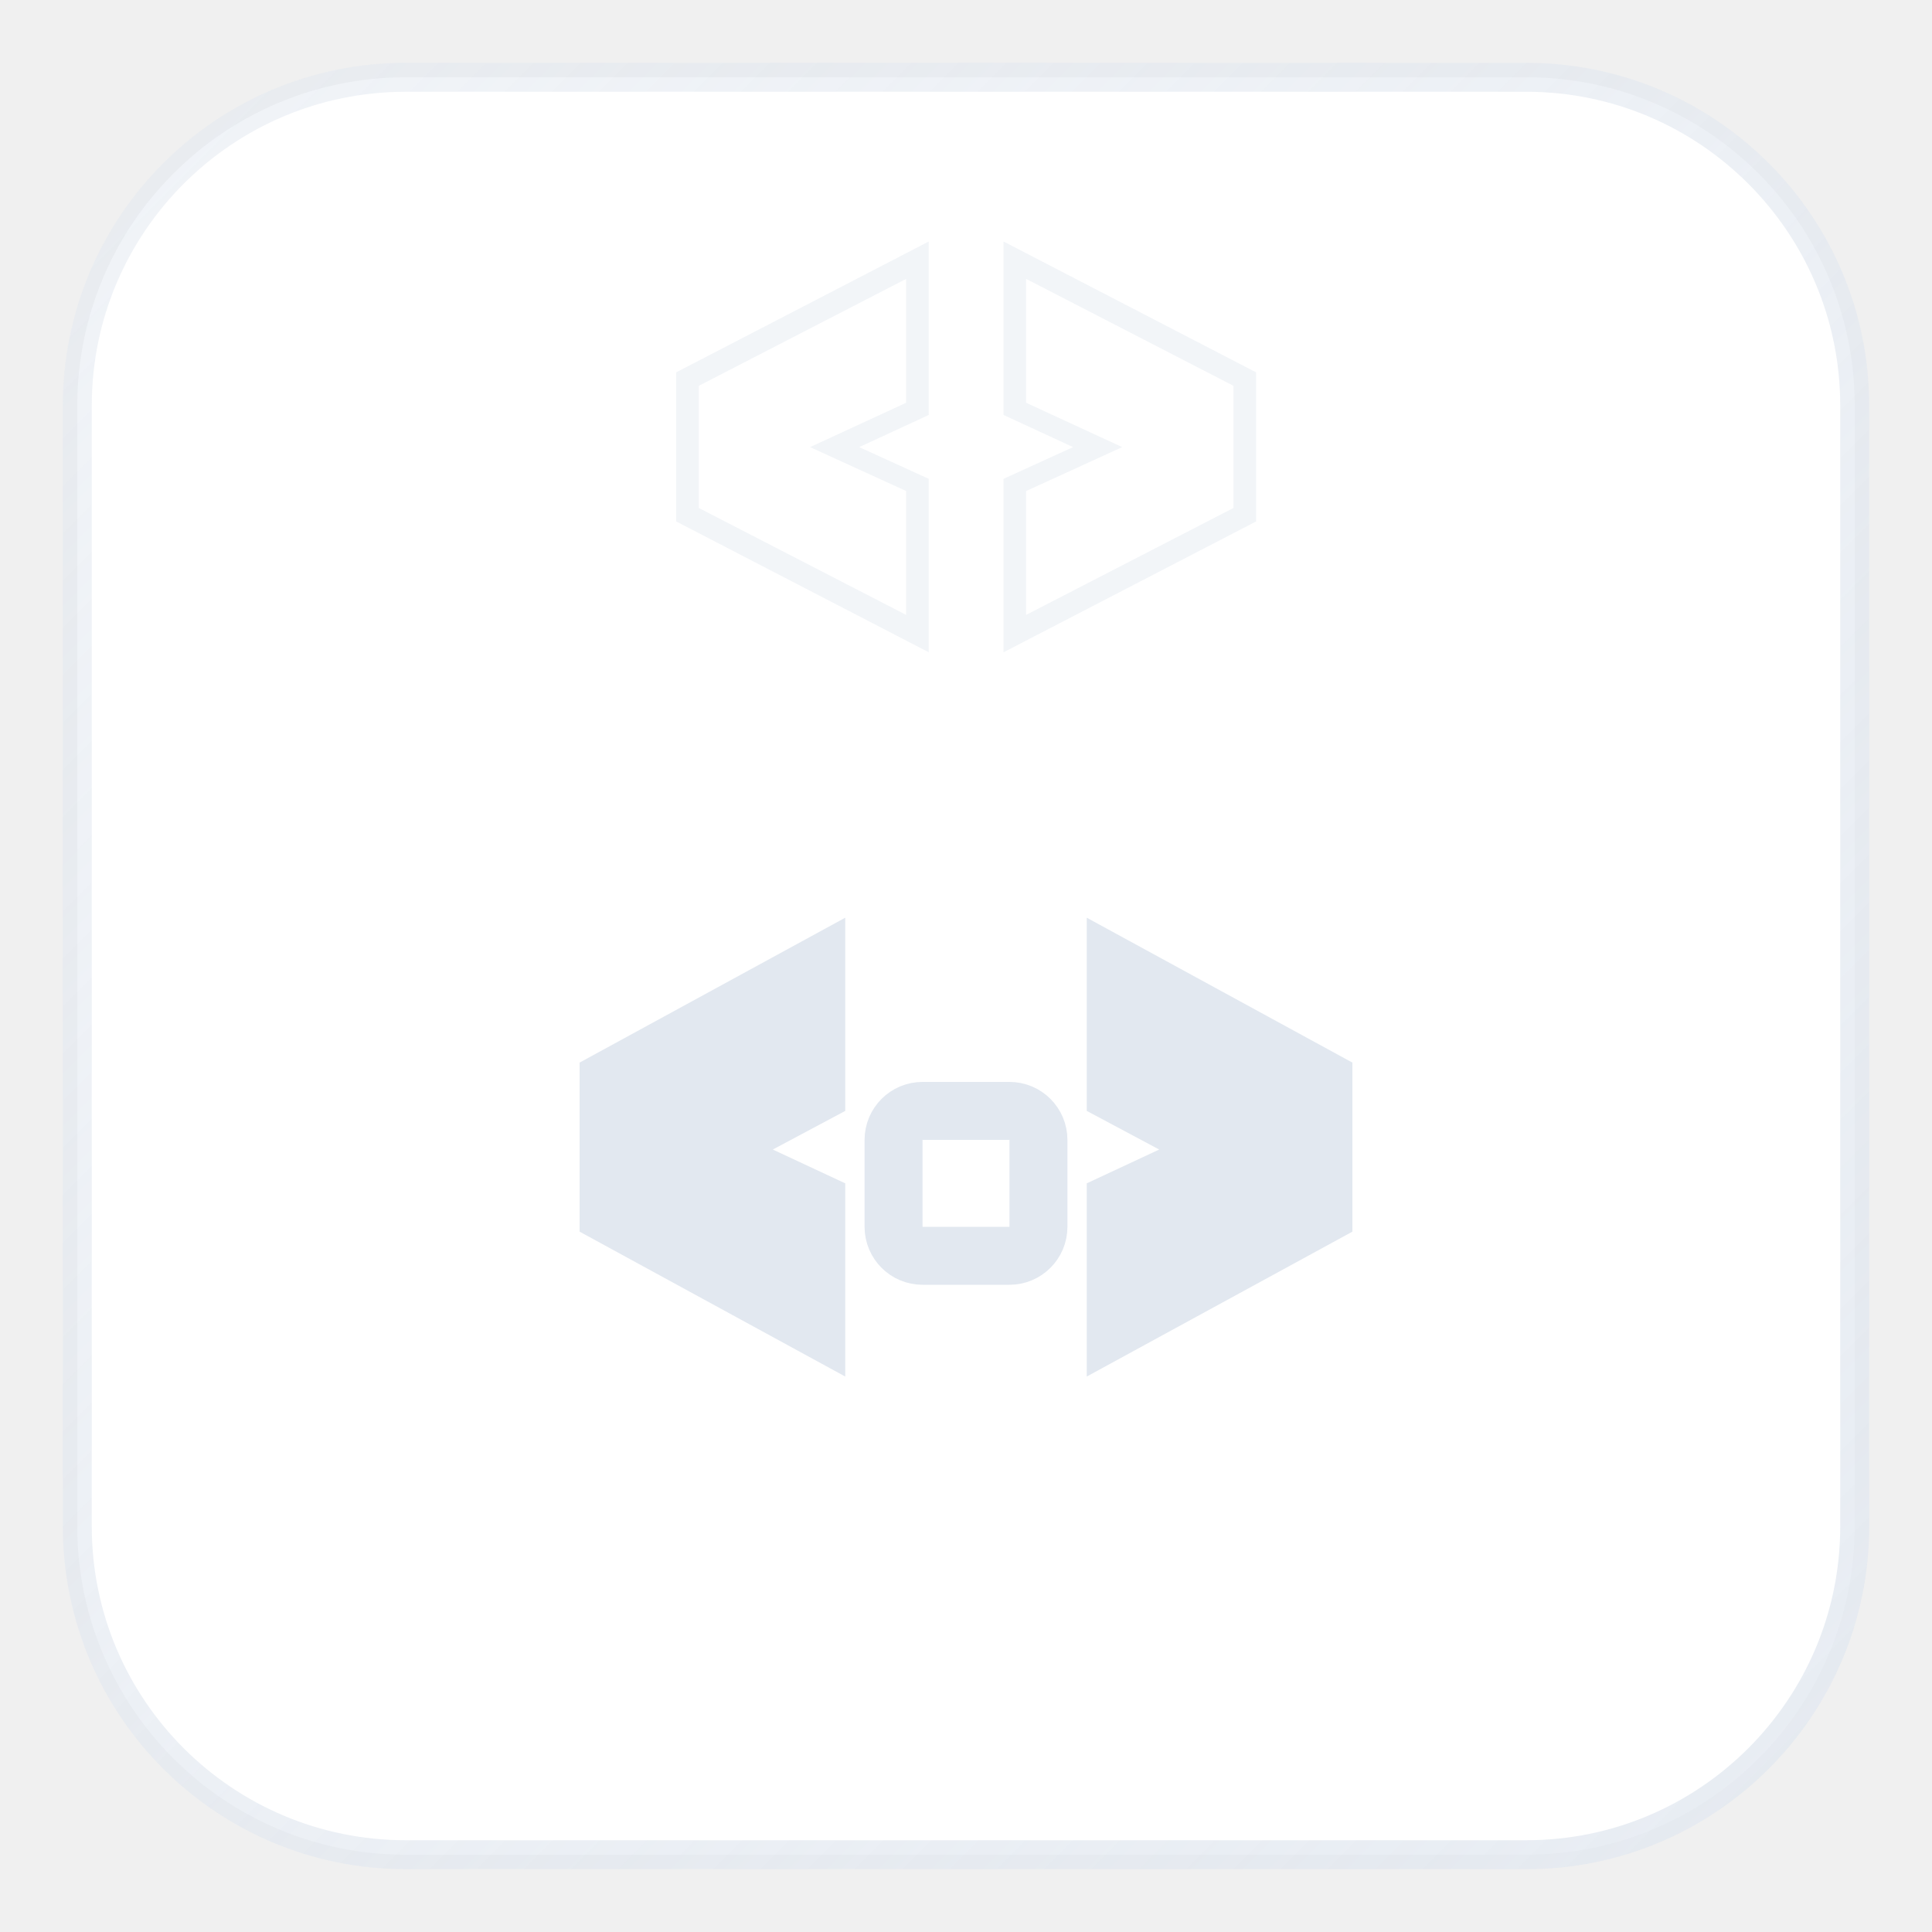
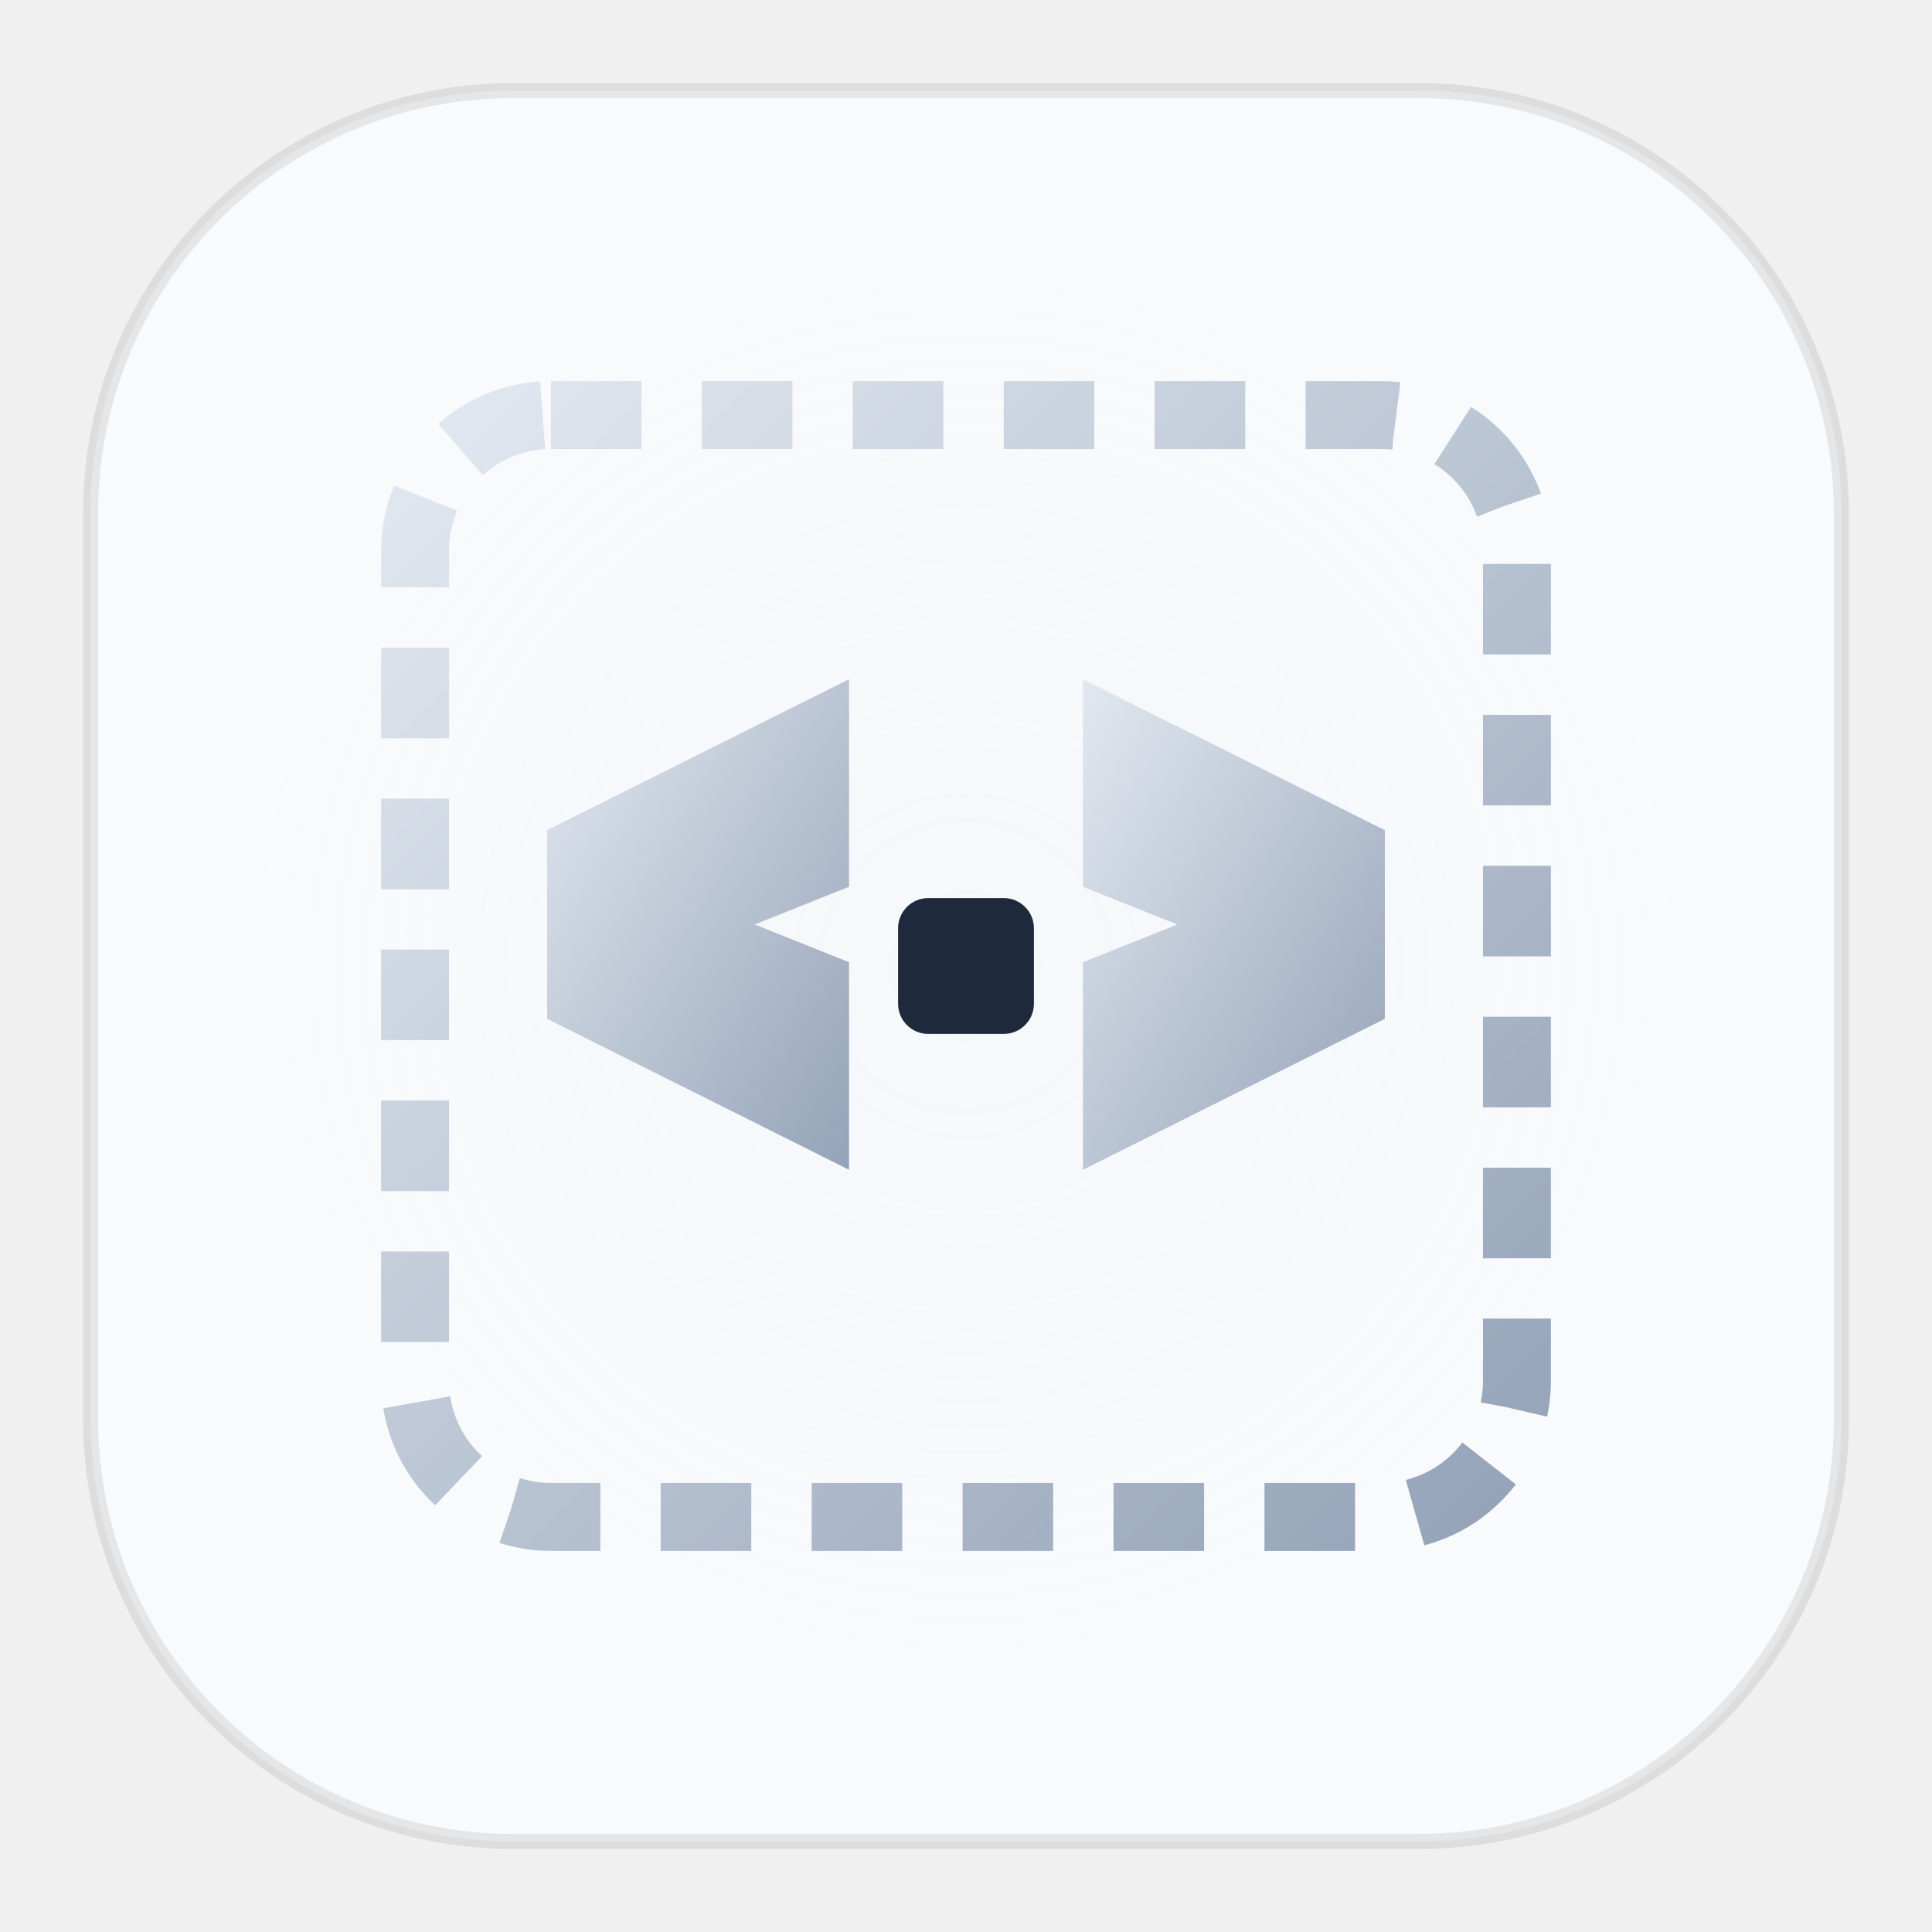
- <svg xmlns="http://www.w3.org/2000/svg" viewBox="0 0 400 400" width="100%" height="100%">
+ <svg xmlns="http://www.w3.org/2000/svg" viewBox="0 0 512 512" width="512" height="512">
  <defs>
-     <linearGradient id="border_light_caui" x1="0%" y1="0%" x2="100%" y2="100%">
-       <stop offset="0%" stop-color="#E2E8F0" stop-opacity="0.5" />
-       <stop offset="100%" stop-color="#E2E8F0" stop-opacity="0.8" />
+     <linearGradient id="symbolGrad" x1="0%" y1="0%" x2="100%" y2="100%">
+       <stop offset="0%" stop-color="#E2E8F0" />
+       <stop offset="100%" stop-color="#94A3B8" />
    </linearGradient>
+     <radialGradient id="glow" cx="50%" cy="50%" r="50%">
+       <stop offset="0%" stop-color="#E2E8F0" stop-opacity="0.12" />
+       <stop offset="100%" stop-color="#E2E8F0" stop-opacity="0" />
+     </radialGradient>
  </defs>
-   <rect x="16" y="16" width="368" height="368" rx="68" fill="#FFFFFF" stroke="url(#border_light_caui)" stroke-width="6" />
-   <g opacity="0.45" transform="translate(140, 50) scale(0.09)">
-     <path fill-rule="evenodd" clip-rule="evenodd" d="M581 0L0 301V644L581 945V546L421 473L581 399V0ZM529 86L52 332V613L529 859V574L308 473L529 371V86Z" fill="#E2E8F0" />
-     <path fill-rule="evenodd" clip-rule="evenodd" d="M753 0L1334 301V644L753 945V546L913 473L753 399V0ZM805 86L1282 332V613L805 859V574L1026 473L805 371V86Z" fill="#E2E8F0" />
-   </g>
-   <g>
-     <path fill-rule="evenodd" clip-rule="evenodd" d="M175 190 L120 220 V255 L175 285 V245 L160 238 L175 230 V190 Z" fill="#E2E8F0" />
-     <path fill-rule="evenodd" clip-rule="evenodd" d="M225 190 L280 220 V255 L225 285 V245 L240 238 L225 230 V190 Z" fill="#E2E8F0" />
-     <rect x="185" y="230" width="30" height="30" rx="6" fill="none" stroke="#E2E8F0" stroke-width="12" />
+   <rect x="24" y="24" width="464" height="464" rx="112" fill="#F8FAFC" stroke="rgba(0, 0, 0, 0.08)" stroke-width="4" />
+   <circle cx="256" cy="256" r="200" fill="url(#glow)" />
+   <g fill="none">
+     <rect x="110" y="110" width="292" height="292" rx="36" fill="none" stroke="url(#symbolGrad)" stroke-width="18" stroke-dasharray="24 16" />
+     <path fill-rule="evenodd" clip-rule="evenodd" d="M225 180 L145 220 V270 L225 310 V255 L200 245 L225 235 V180 Z" fill="url(#symbolGrad)" />
+     <path fill-rule="evenodd" clip-rule="evenodd" d="M287 180 L367 220 V270 L287 310 V255 L312 245 L287 235 V180 Z" fill="url(#symbolGrad)" />
+     <rect x="238" y="238" width="36" height="36" rx="8" fill="#1E293B" />
  </g>
</svg>
